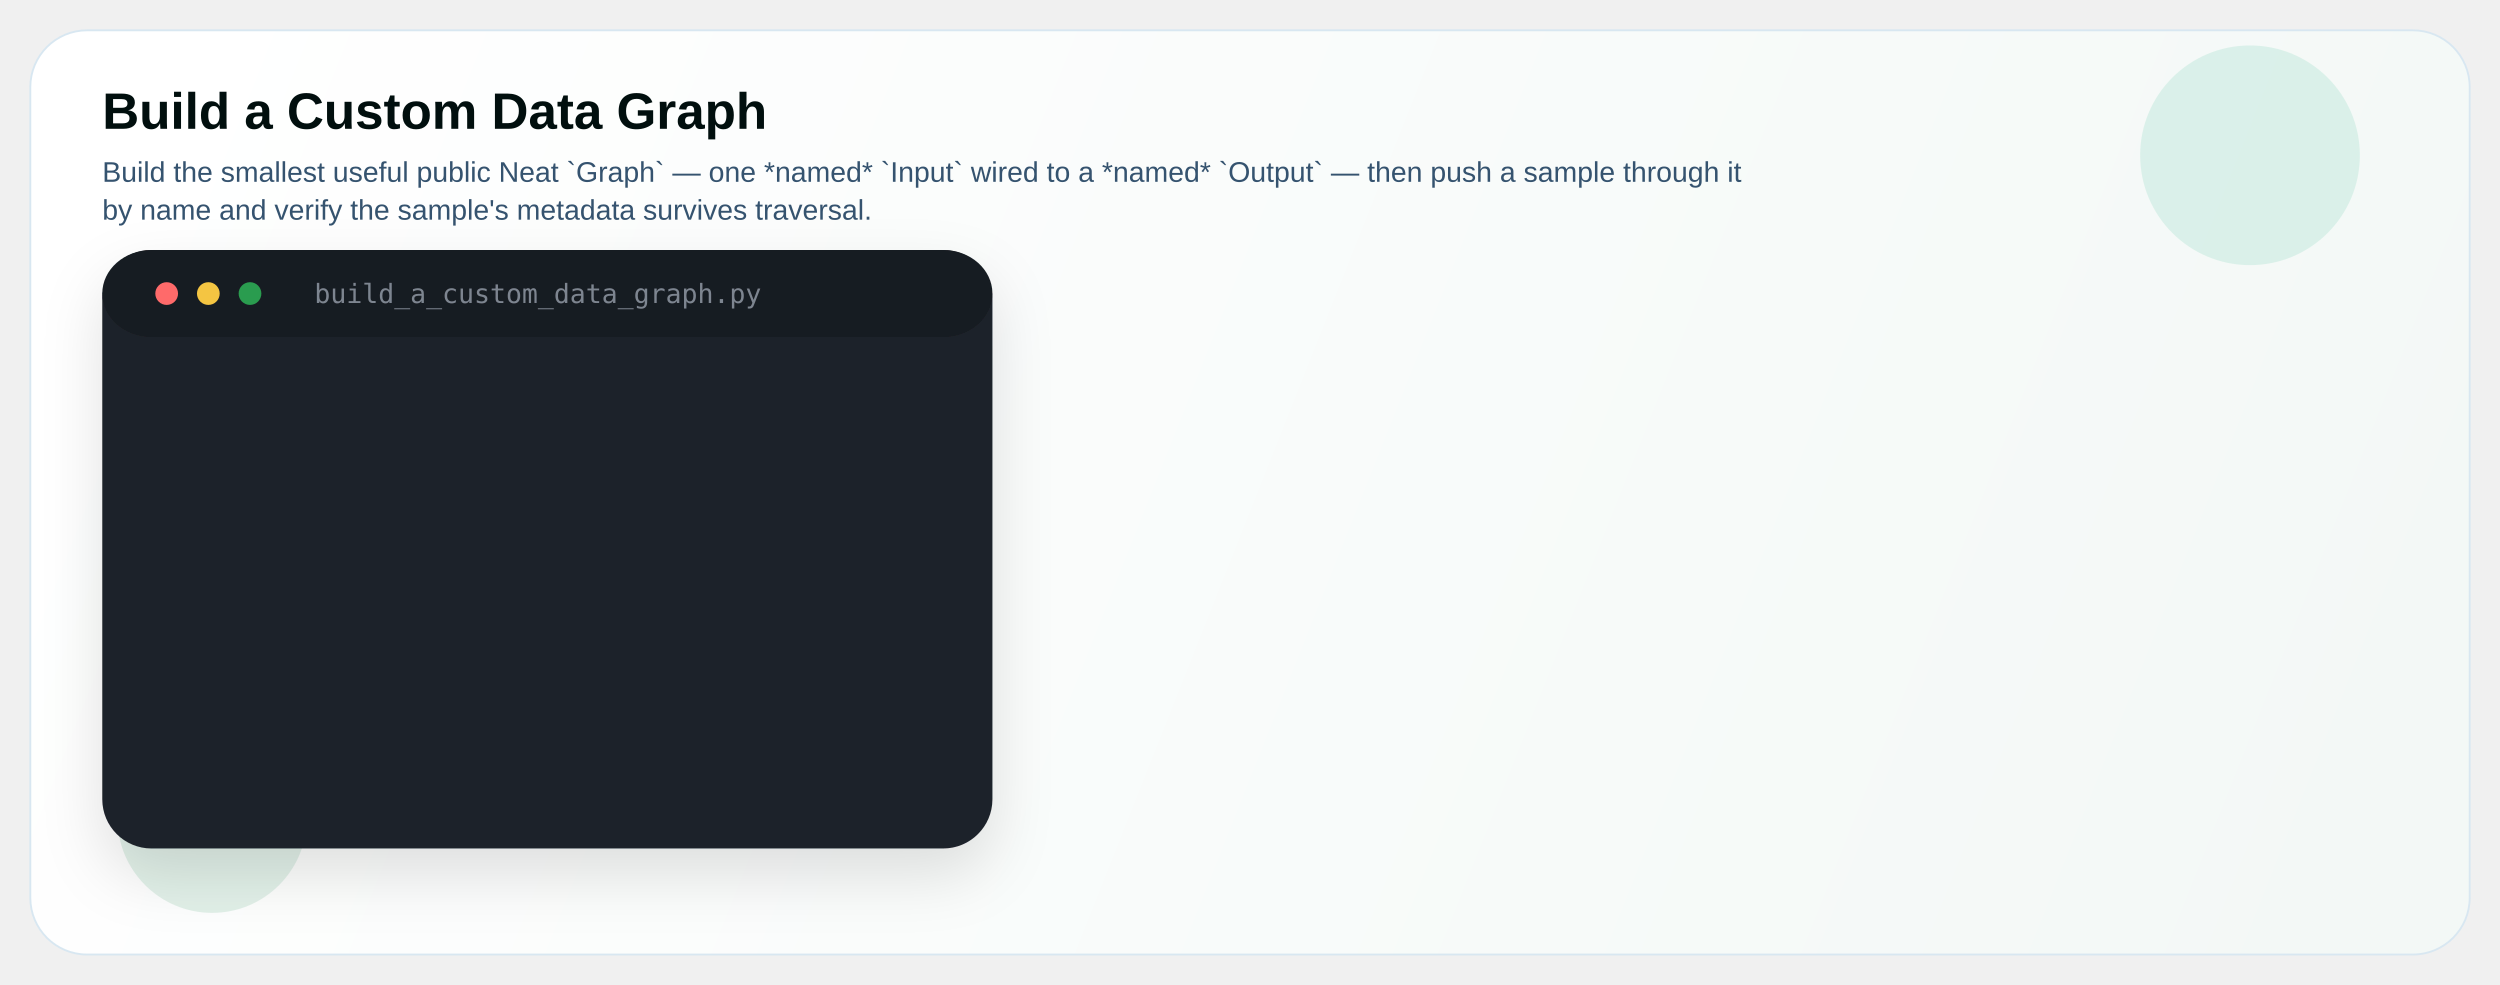
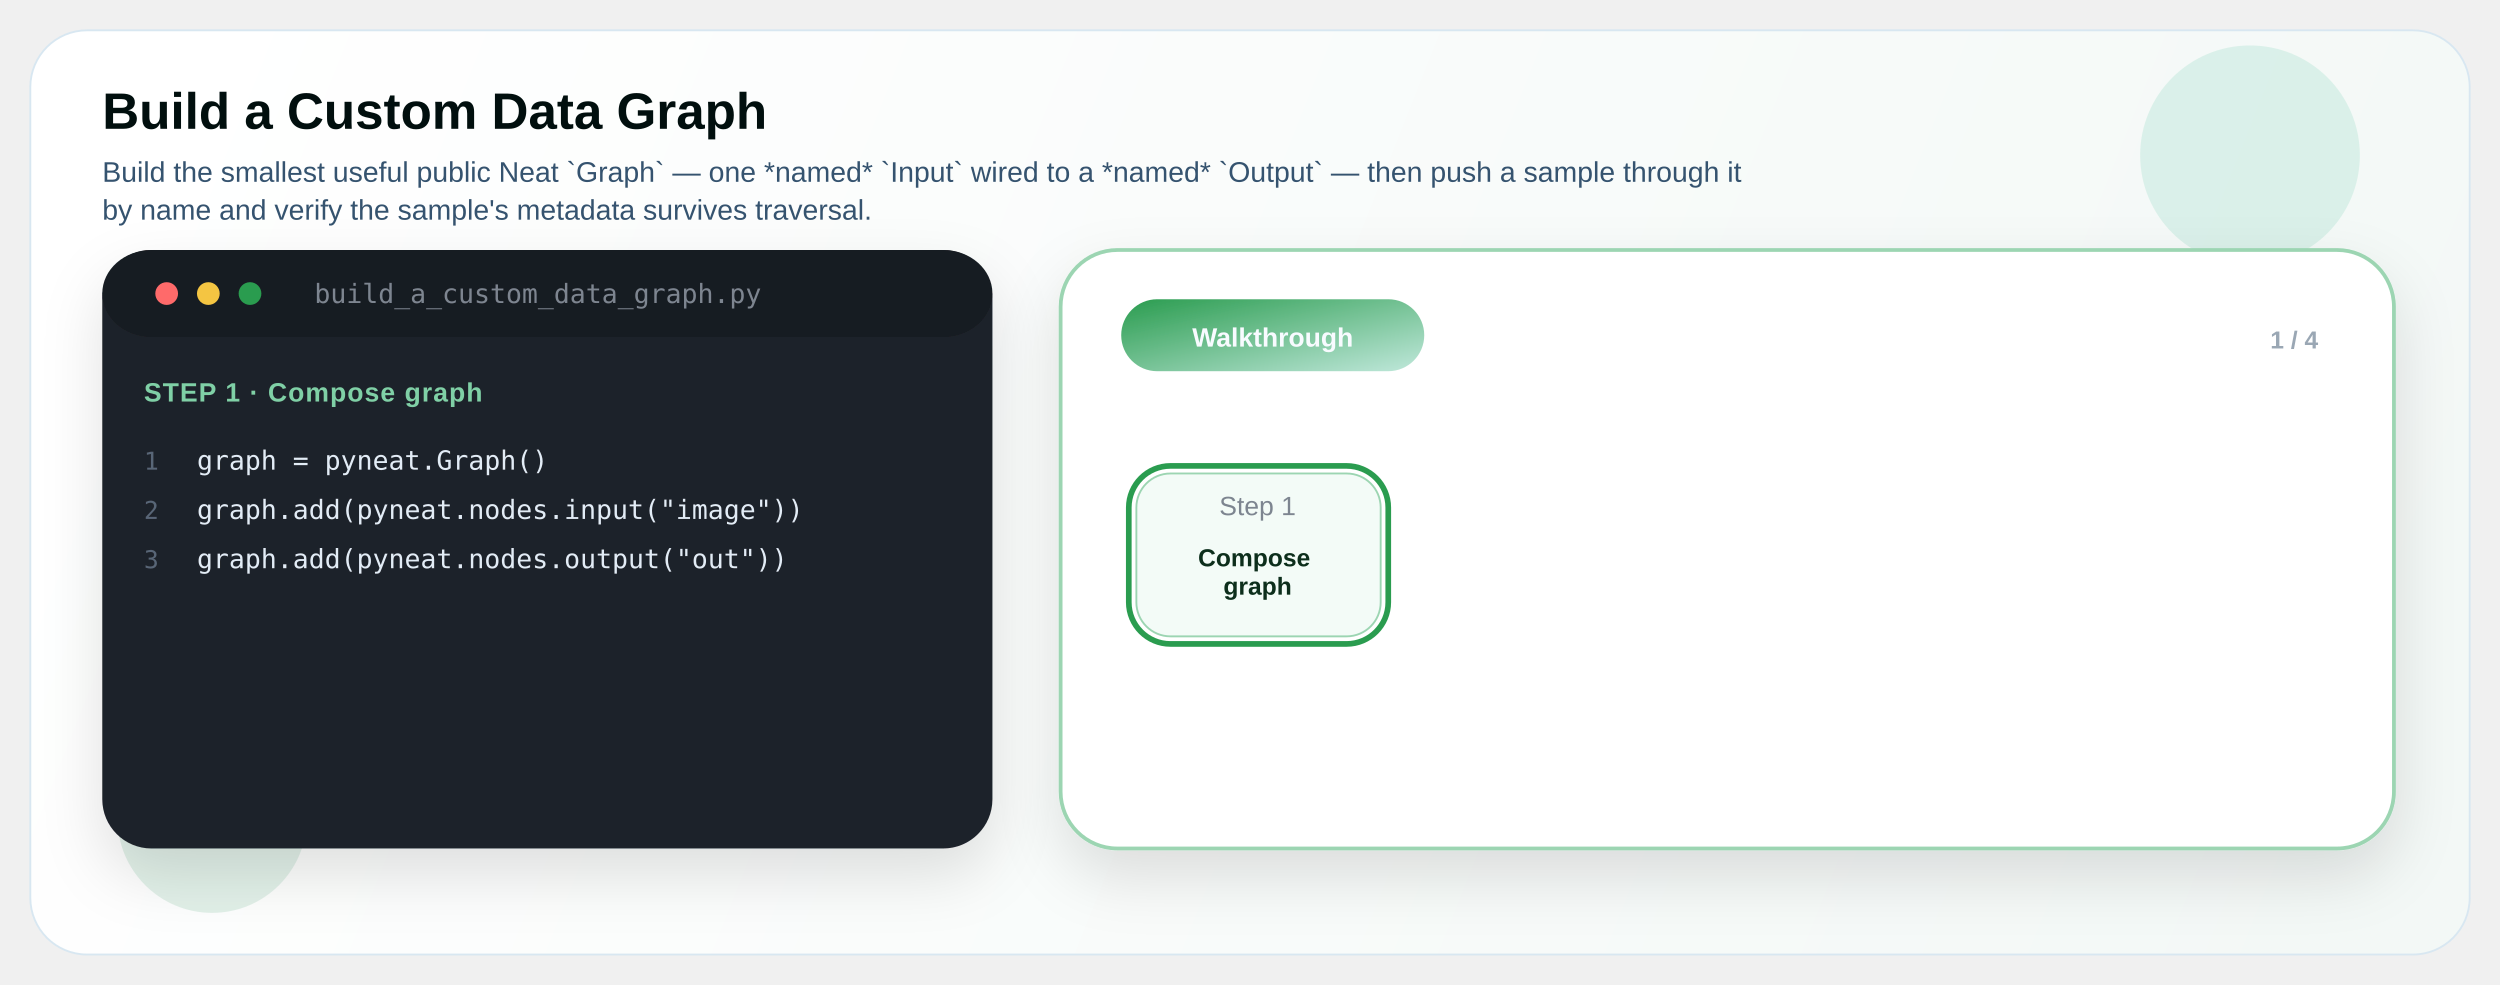
<svg xmlns="http://www.w3.org/2000/svg" viewBox="0 0 1320 520" role="img" aria-labelledby="ftl ftd">
  <defs>
    <linearGradient id="fbg" x1="80" y1="40" x2="1240" y2="500" gradientUnits="userSpaceOnUse">
      <stop offset="0" stop-color="#FFFFFF" />
      <stop offset="1" stop-color="#F3F8F6" />
    </linearGradient>
    <linearGradient id="fgreen" x1="0" y1="0" x2="1" y2="1">
      <stop offset="0" stop-color="#2A9C4F" />
      <stop offset="1" stop-color="#C0E8DB" />
    </linearGradient>
    <filter id="fsh" x="-10%" y="-18%" width="120%" height="142%" filterUnits="objectBoundingBox">
      <feDropShadow dx="0" dy="14" stdDeviation="16" flood-color="#010F0E" flood-opacity="0.12" />
    </filter>
    <marker id="farr" markerWidth="7" markerHeight="7" refX="5" refY="3.5" orient="auto" markerUnits="strokeWidth">
      <path d="M0 0L7 3.5L0 7Z" fill="#2A9C4F" />
    </marker>
-     <style>.fsans{font-family:"Avenir Next","Segoe UI",Arial,sans-serif;}.fmono{font-family:"SFMono-Regular","Menlo","Consolas",monospace;}.fttl{fill:#010F0E;font-size:27px;font-weight:700;}.fsub{fill:#35536F;font-size:15px;font-weight:500;}.fcode{fill:#E2ECF6;font-size:14px;font-weight:500;}.fln{fill:#586677;font-size:13px;font-weight:500;}.fcap{fill:#7FD0A6;font-size:14px;font-weight:700;letter-spacing:0.04em;}.fdim{fill:#7D8590;font-size:14px;font-weight:500;}.ftag{fill:#F8FBFF;font-weight:650;}.fnl{fill:#0B2E1B;font-weight:650;}</style>
+     <style>.fsans{font-family:"Avenir Next","Segoe UI",Arial,sans-serif;}.fmono{font-family:"SFMono-Regular","Menlo","Consolas",monospace;}.fttl{fill:#010F0E;font-size:27px;font-weight:700;}.fsub{fill:#35536F;font-size:15px;font-weight:500;}.fcode{fill:#E2ECF6;font-size:14px;font-weight:500;}.fln{fill:#586677;font-size:13px;font-weight:500;}.fcap{fill:#7FD0A6;font-size:14px;font-weight:700;letter-spacing:0.04em;}.fdim{fill:#7D8590;font-size:14px;font-weight:500;}.ftag{fill:#F8FBFF;font-weight:650;}.fnl{fill:#0B2E1B;font-weight:650;}.fcounter{fill:#9AA7B4;font-size:13px;font-weight:600;}.fhint{fill:#2A9C4F;font-size:15px;font-weight:700;}</style>
  </defs>
  <rect x="16" y="16" width="1288" height="488" rx="30" fill="url(#fbg)" stroke="#D8E7F1" />
  <circle cx="1188" cy="82" r="58" fill="#C0E8DB" opacity="0.5" />
  <circle cx="112" cy="432" r="50" fill="#BFE0CF" opacity="0.45" />
  <text x="54" y="68" class="fsans fttl">Build a Custom Data Graph</text>
  <text x="54" y="96" class="fsans fsub">Build the smallest useful public Neat `Graph` — one *named* `Input` wired to a *named* `Output` — then push a sample through it</text>
  <text x="54" y="116" class="fsans fsub">by name and verify the sample's metadata survives traversal.</text>
  <g filter="url(#fsh)">
    <rect x="54" y="132" width="470" height="316" rx="26" fill="#1F232A" />
    <rect x="54" y="132" width="470" height="46" rx="26" fill="#181C22" />
    <circle cx="88" cy="155" r="6" fill="#FF6B6B" />
    <circle cx="110" cy="155" r="6" fill="#F4C542" />
    <circle cx="132" cy="155" r="6" fill="#2A9C4F" />
    <text x="166" y="160" class="fmono fdim">build_a_custom_data_graph.py</text>
-     <g opacity="0">
-       <animate attributeName="opacity" dur="12s" repeatCount="indefinite" calcMode="linear" values="0;0;1;1;0;0" keyTimes="0.000;0.060;0.075;0.265;0.285;1.000" />
+     <g id="code0" opacity="1">
      <text x="76" y="212" class="fsans fcap">STEP 1 · Compose graph</text>
      <text x="76" y="248" class="fmono fln">1</text>
      <text x="104" y="248" class="fmono fcode" xml:space="preserve">graph = pyneat.Graph()</text>
      <text x="76" y="274" class="fmono fln">2</text>
      <text x="104" y="274" class="fmono fcode" xml:space="preserve">graph.add(pyneat.nodes.input("image"))</text>
      <text x="76" y="300" class="fmono fln">3</text>
      <text x="104" y="300" class="fmono fcode" xml:space="preserve">graph.add(pyneat.nodes.output("out"))</text>
    </g>
-     <g opacity="0">
-       <animate attributeName="opacity" dur="12s" repeatCount="indefinite" calcMode="linear" values="0;0;1;1;0;0" keyTimes="0.000;0.285;0.300;0.490;0.510;1.000" />
+     <g id="code1" opacity="0">
      <text x="76" y="212" class="fsans fcap">STEP 2 · Connect endpoints</text>
      <text x="76" y="248" class="fmono fln">1</text>
      <text x="104" y="248" class="fmono fcode" xml:space="preserve">graph.connect("image", "out")</text>
    </g>
-     <g opacity="0">
-       <animate attributeName="opacity" dur="12s" repeatCount="indefinite" calcMode="linear" values="0;0;1;1;0;0" keyTimes="0.000;0.510;0.525;0.715;0.735;1.000" />
+     <g id="code2" opacity="0">
      <text x="76" y="212" class="fsans fcap">STEP 3 · Build and push</text>
      <text x="76" y="248" class="fmono fln">1</text>
      <text x="104" y="248" class="fmono fcode" xml:space="preserve">run = graph.build()</text>
      <text x="76" y="274" class="fmono fln">2</text>
      <text x="104" y="274" class="fmono fcode" xml:space="preserve">run.push("image", [make_rgb_sample()])</text>
    </g>
-     <g opacity="0">
-       <animate attributeName="opacity" dur="12s" repeatCount="indefinite" calcMode="linear" values="0;0;1;1;0;0" keyTimes="0.000;0.735;0.750;0.965;0.985;1.000" />
+     <g id="code3" opacity="0">
      <text x="76" y="212" class="fsans fcap">STEP 4 · Pull and verify</text>
      <text x="76" y="248" class="fmono fln">1</text>
      <text x="104" y="248" class="fmono fcode" xml:space="preserve">out = run.pull("out", 2000)</text>
      <text x="76" y="274" class="fmono fln">2</text>
      <text x="104" y="274" class="fmono fcode" xml:space="preserve">run.close()</text>
    </g>
  </g>
  <g filter="url(#fsh)">
-     <g opacity="0">
-       <animate attributeName="opacity" dur="12s" repeatCount="indefinite" calcMode="linear" values="0;0;1;1;0" keyTimes="0.000;0.040;0.060;0.980;1.000" />
+     <g id="shell" opacity="1">
      <rect x="560" y="132" width="704" height="316" rx="30" fill="#FFFFFF" stroke="#9CD5B2" stroke-width="2" />
      <rect x="592" y="158" width="160" height="38" rx="19" fill="url(#fgreen)" />
      <text x="672" y="183" class="fsans ftag" font-size="14" text-anchor="middle">Walkthrough</text>
    </g>
-     <g opacity="0">
-       <animate attributeName="opacity" dur="12s" repeatCount="indefinite" calcMode="linear" values="0;0;1;1;0" keyTimes="0.000;0.060;0.080;0.980;1.000" />
+     <g id="node0" opacity="1">
      <rect x="600" y="250" width="129" height="86" rx="18" fill="#F3FBF7" stroke="#9CD5B2" />
      <text x="664" y="272" class="fsans fdim" font-size="12" text-anchor="middle">Step 1</text>
      <text x="664" y="299" class="fsans fnl" font-size="13" text-anchor="middle">
        <tspan x="664" dy="0">Compose</tspan>
        <tspan x="664" dy="15">graph</tspan>
      </text>
    </g>
-     <g opacity="0">
-       <animate attributeName="opacity" dur="12s" repeatCount="indefinite" calcMode="linear" values="0;0;1;1;0;0" keyTimes="0.000;0.065;0.085;0.265;0.285;1.000" />
+     <g id="ring0" opacity="1">
      <rect x="596" y="246" width="137" height="94" rx="22" fill="none" stroke="#2A9C4F" stroke-width="3" />
    </g>
-     <g opacity="0">
-       <animate attributeName="opacity" dur="12s" repeatCount="indefinite" calcMode="linear" values="0;0;1;1;0" keyTimes="0.000;0.285;0.305;0.980;1.000" />
+     <g id="node1" opacity="0">
      <line x1="733" y1="293" x2="759" y2="293" stroke="#2A9C4F" stroke-width="3" stroke-linecap="round" marker-end="url(#farr)" />
      <rect x="765" y="250" width="129" height="86" rx="18" fill="#F3FBF7" stroke="#9CD5B2" />
      <text x="830" y="272" class="fsans fdim" font-size="12" text-anchor="middle">Step 2</text>
      <text x="830" y="299" class="fsans fnl" font-size="13" text-anchor="middle">
        <tspan x="830" dy="0">Connect</tspan>
        <tspan x="830" dy="15">endpoints</tspan>
      </text>
    </g>
-     <g opacity="0">
-       <animate attributeName="opacity" dur="12s" repeatCount="indefinite" calcMode="linear" values="0;0;1;1;0;0" keyTimes="0.000;0.290;0.310;0.490;0.510;1.000" />
+     <g id="ring1" opacity="0">
      <rect x="761" y="246" width="137" height="94" rx="22" fill="none" stroke="#2A9C4F" stroke-width="3" />
    </g>
-     <g opacity="0">
-       <animate attributeName="opacity" dur="12s" repeatCount="indefinite" calcMode="linear" values="0;0;1;1;0" keyTimes="0.000;0.510;0.530;0.980;1.000" />
+     <g id="node2" opacity="0">
      <line x1="898" y1="293" x2="924" y2="293" stroke="#2A9C4F" stroke-width="3" stroke-linecap="round" marker-end="url(#farr)" />
      <rect x="930" y="250" width="129" height="86" rx="18" fill="#F3FBF7" stroke="#9CD5B2" />
      <text x="994" y="272" class="fsans fdim" font-size="12" text-anchor="middle">Step 3</text>
      <text x="994" y="299" class="fsans fnl" font-size="13" text-anchor="middle">
        <tspan x="994" dy="0">Build and</tspan>
        <tspan x="994" dy="15">push</tspan>
      </text>
    </g>
-     <g opacity="0">
-       <animate attributeName="opacity" dur="12s" repeatCount="indefinite" calcMode="linear" values="0;0;1;1;0;0" keyTimes="0.000;0.515;0.535;0.715;0.735;1.000" />
+     <g id="ring2" opacity="0">
      <rect x="926" y="246" width="137" height="94" rx="22" fill="none" stroke="#2A9C4F" stroke-width="3" />
    </g>
-     <g opacity="0">
-       <animate attributeName="opacity" dur="12s" repeatCount="indefinite" calcMode="linear" values="0;0;1;1;0" keyTimes="0.000;0.735;0.755;0.980;1.000" />
+     <g id="node3" opacity="0">
      <line x1="1063" y1="293" x2="1089" y2="293" stroke="#2A9C4F" stroke-width="3" stroke-linecap="round" marker-end="url(#farr)" />
      <rect x="1095" y="250" width="129" height="86" rx="18" fill="#F8F6FF" stroke="#B8B0DC" />
      <text x="1160" y="272" class="fsans fdim" font-size="12" text-anchor="middle">Step 4</text>
      <text x="1160" y="299" class="fsans fnl" font-size="13" text-anchor="middle">
        <tspan x="1160" dy="0">Pull and</tspan>
        <tspan x="1160" dy="15">verify</tspan>
      </text>
    </g>
-     <g opacity="0">
-       <animate attributeName="opacity" dur="12s" repeatCount="indefinite" calcMode="linear" values="0;0;1;1;0;0" keyTimes="0.000;0.740;0.760;0.965;0.985;1.000" />
+     <g id="ring3" opacity="0">
      <rect x="1091" y="246" width="137" height="94" rx="22" fill="none" stroke="#2A9C4F" stroke-width="3" />
    </g>
  </g>
+   <text id="counter" x="1224" y="184" text-anchor="end" class="fsans fcounter">1 / 4</text>
+   <text id="hint" x="912" y="430" text-anchor="middle" class="fsans fhint" opacity="0">Click to step through ▸</text>
</svg>
